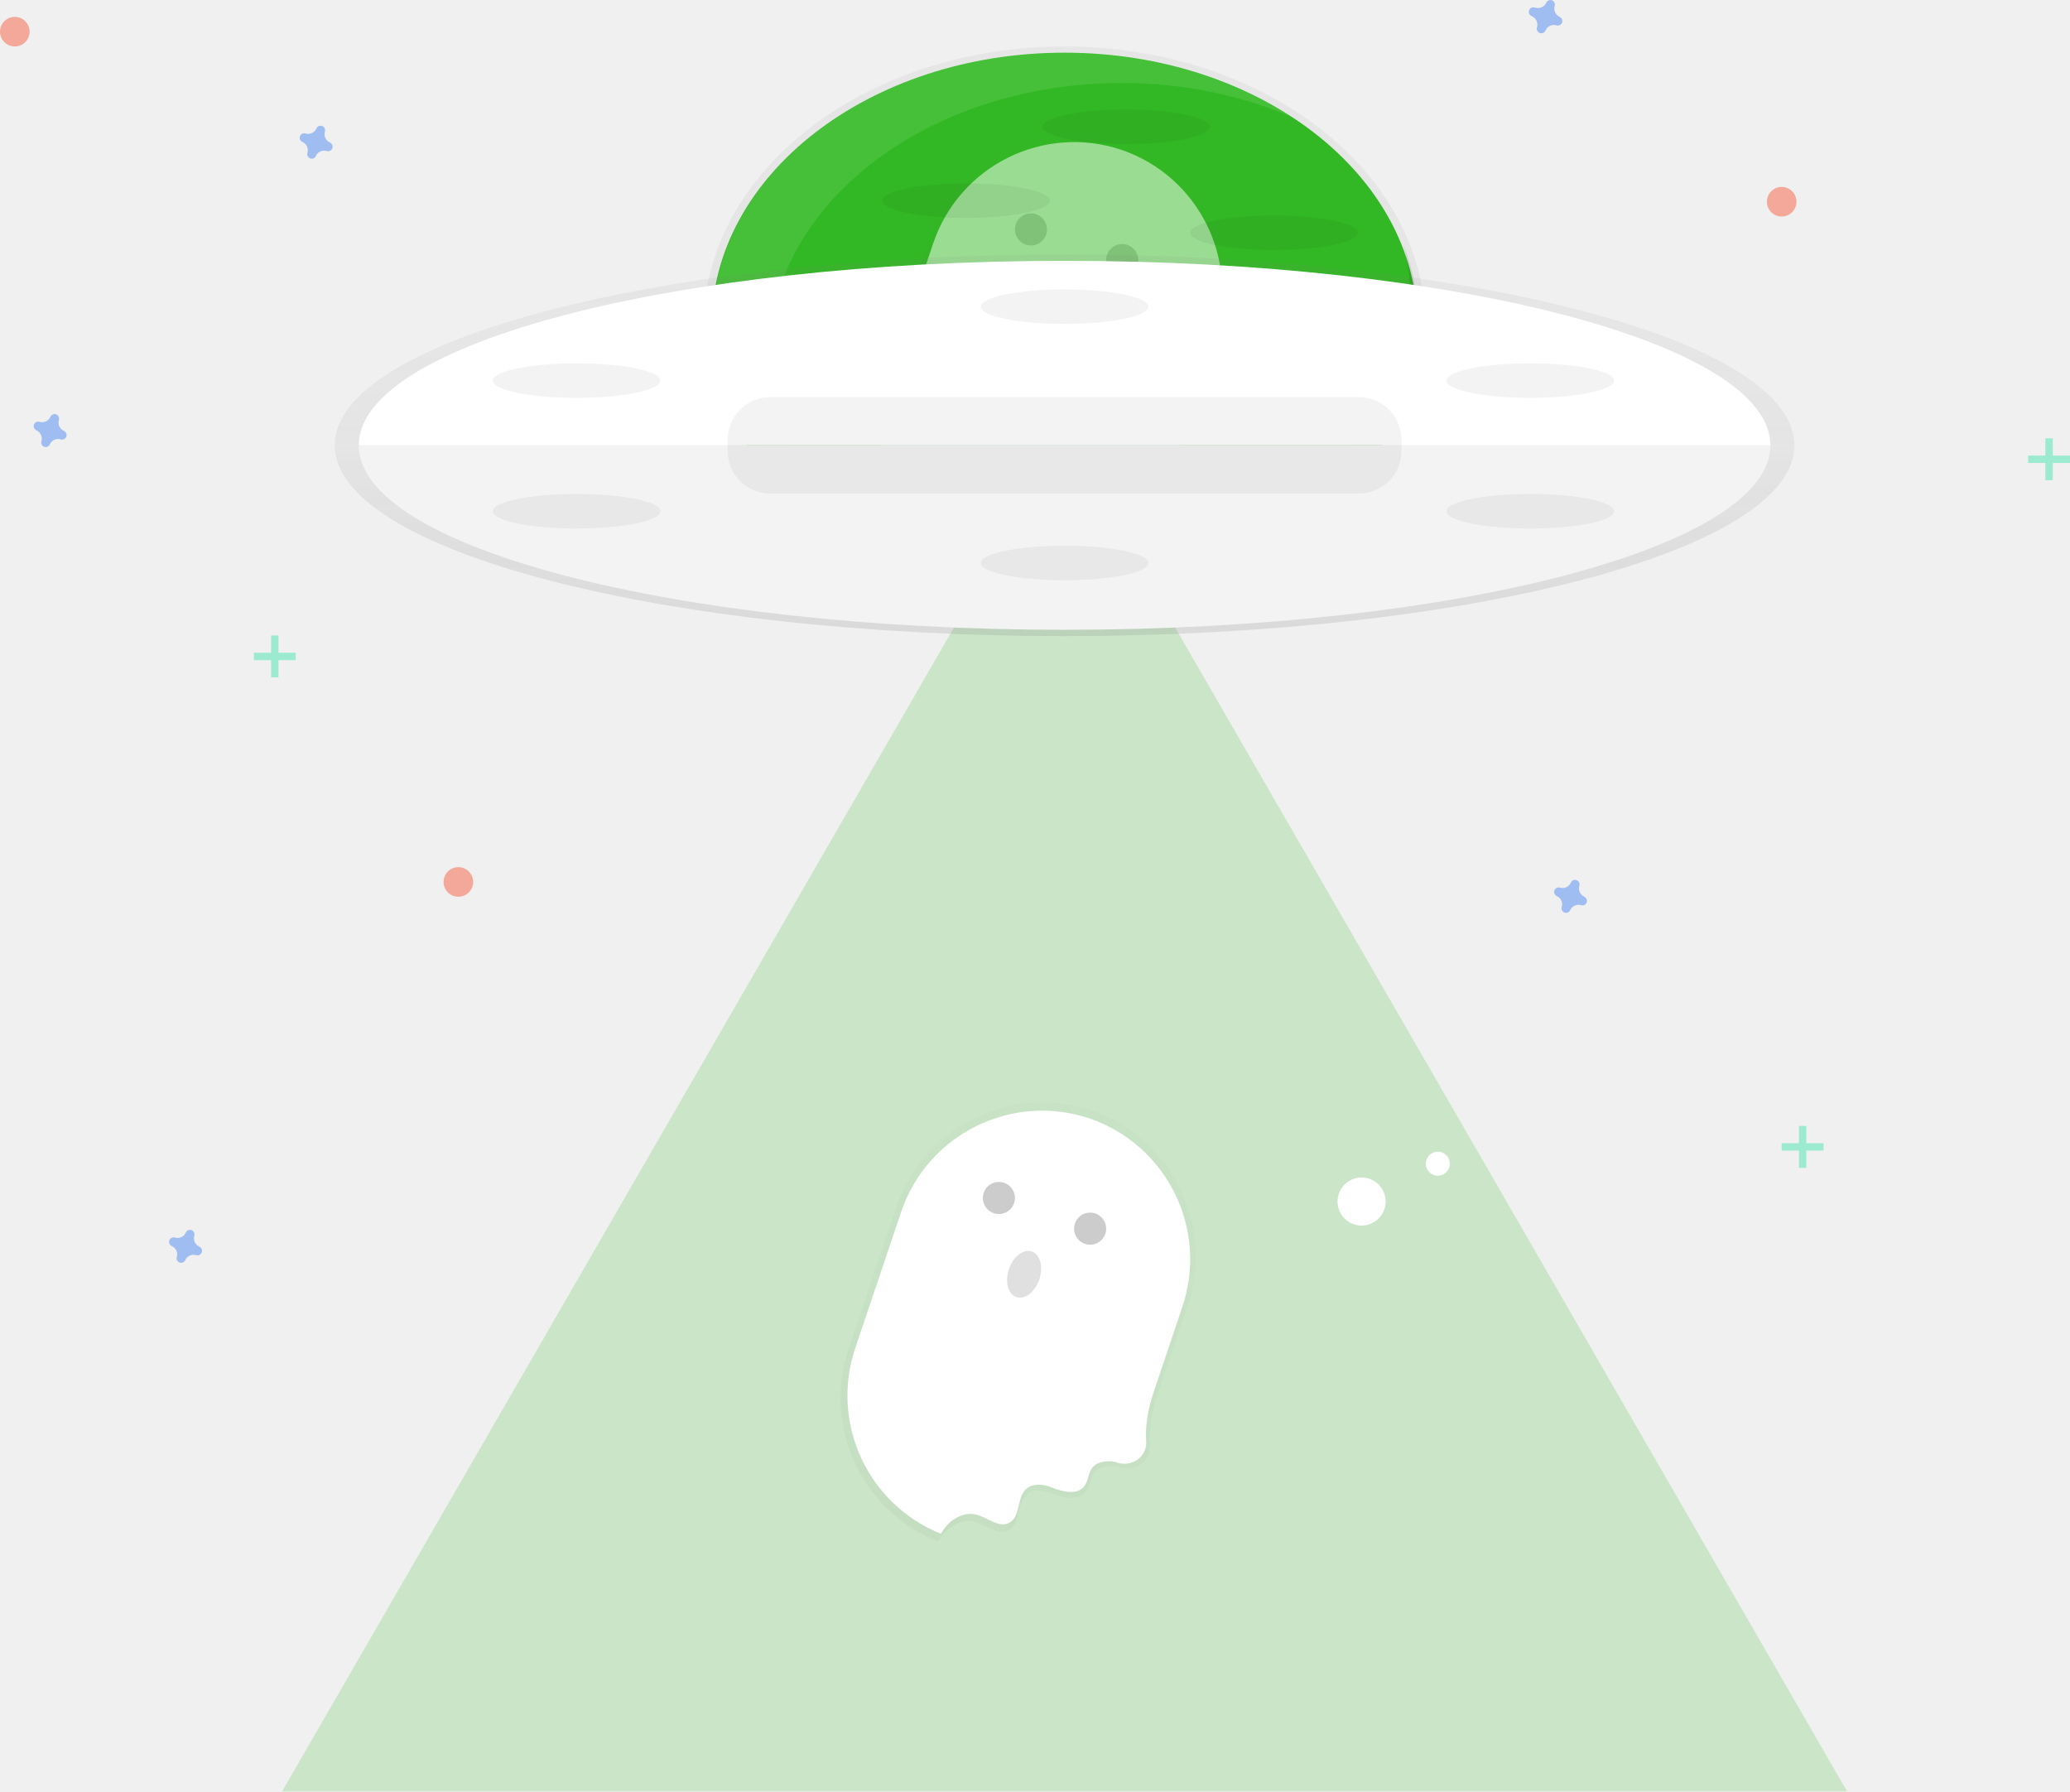
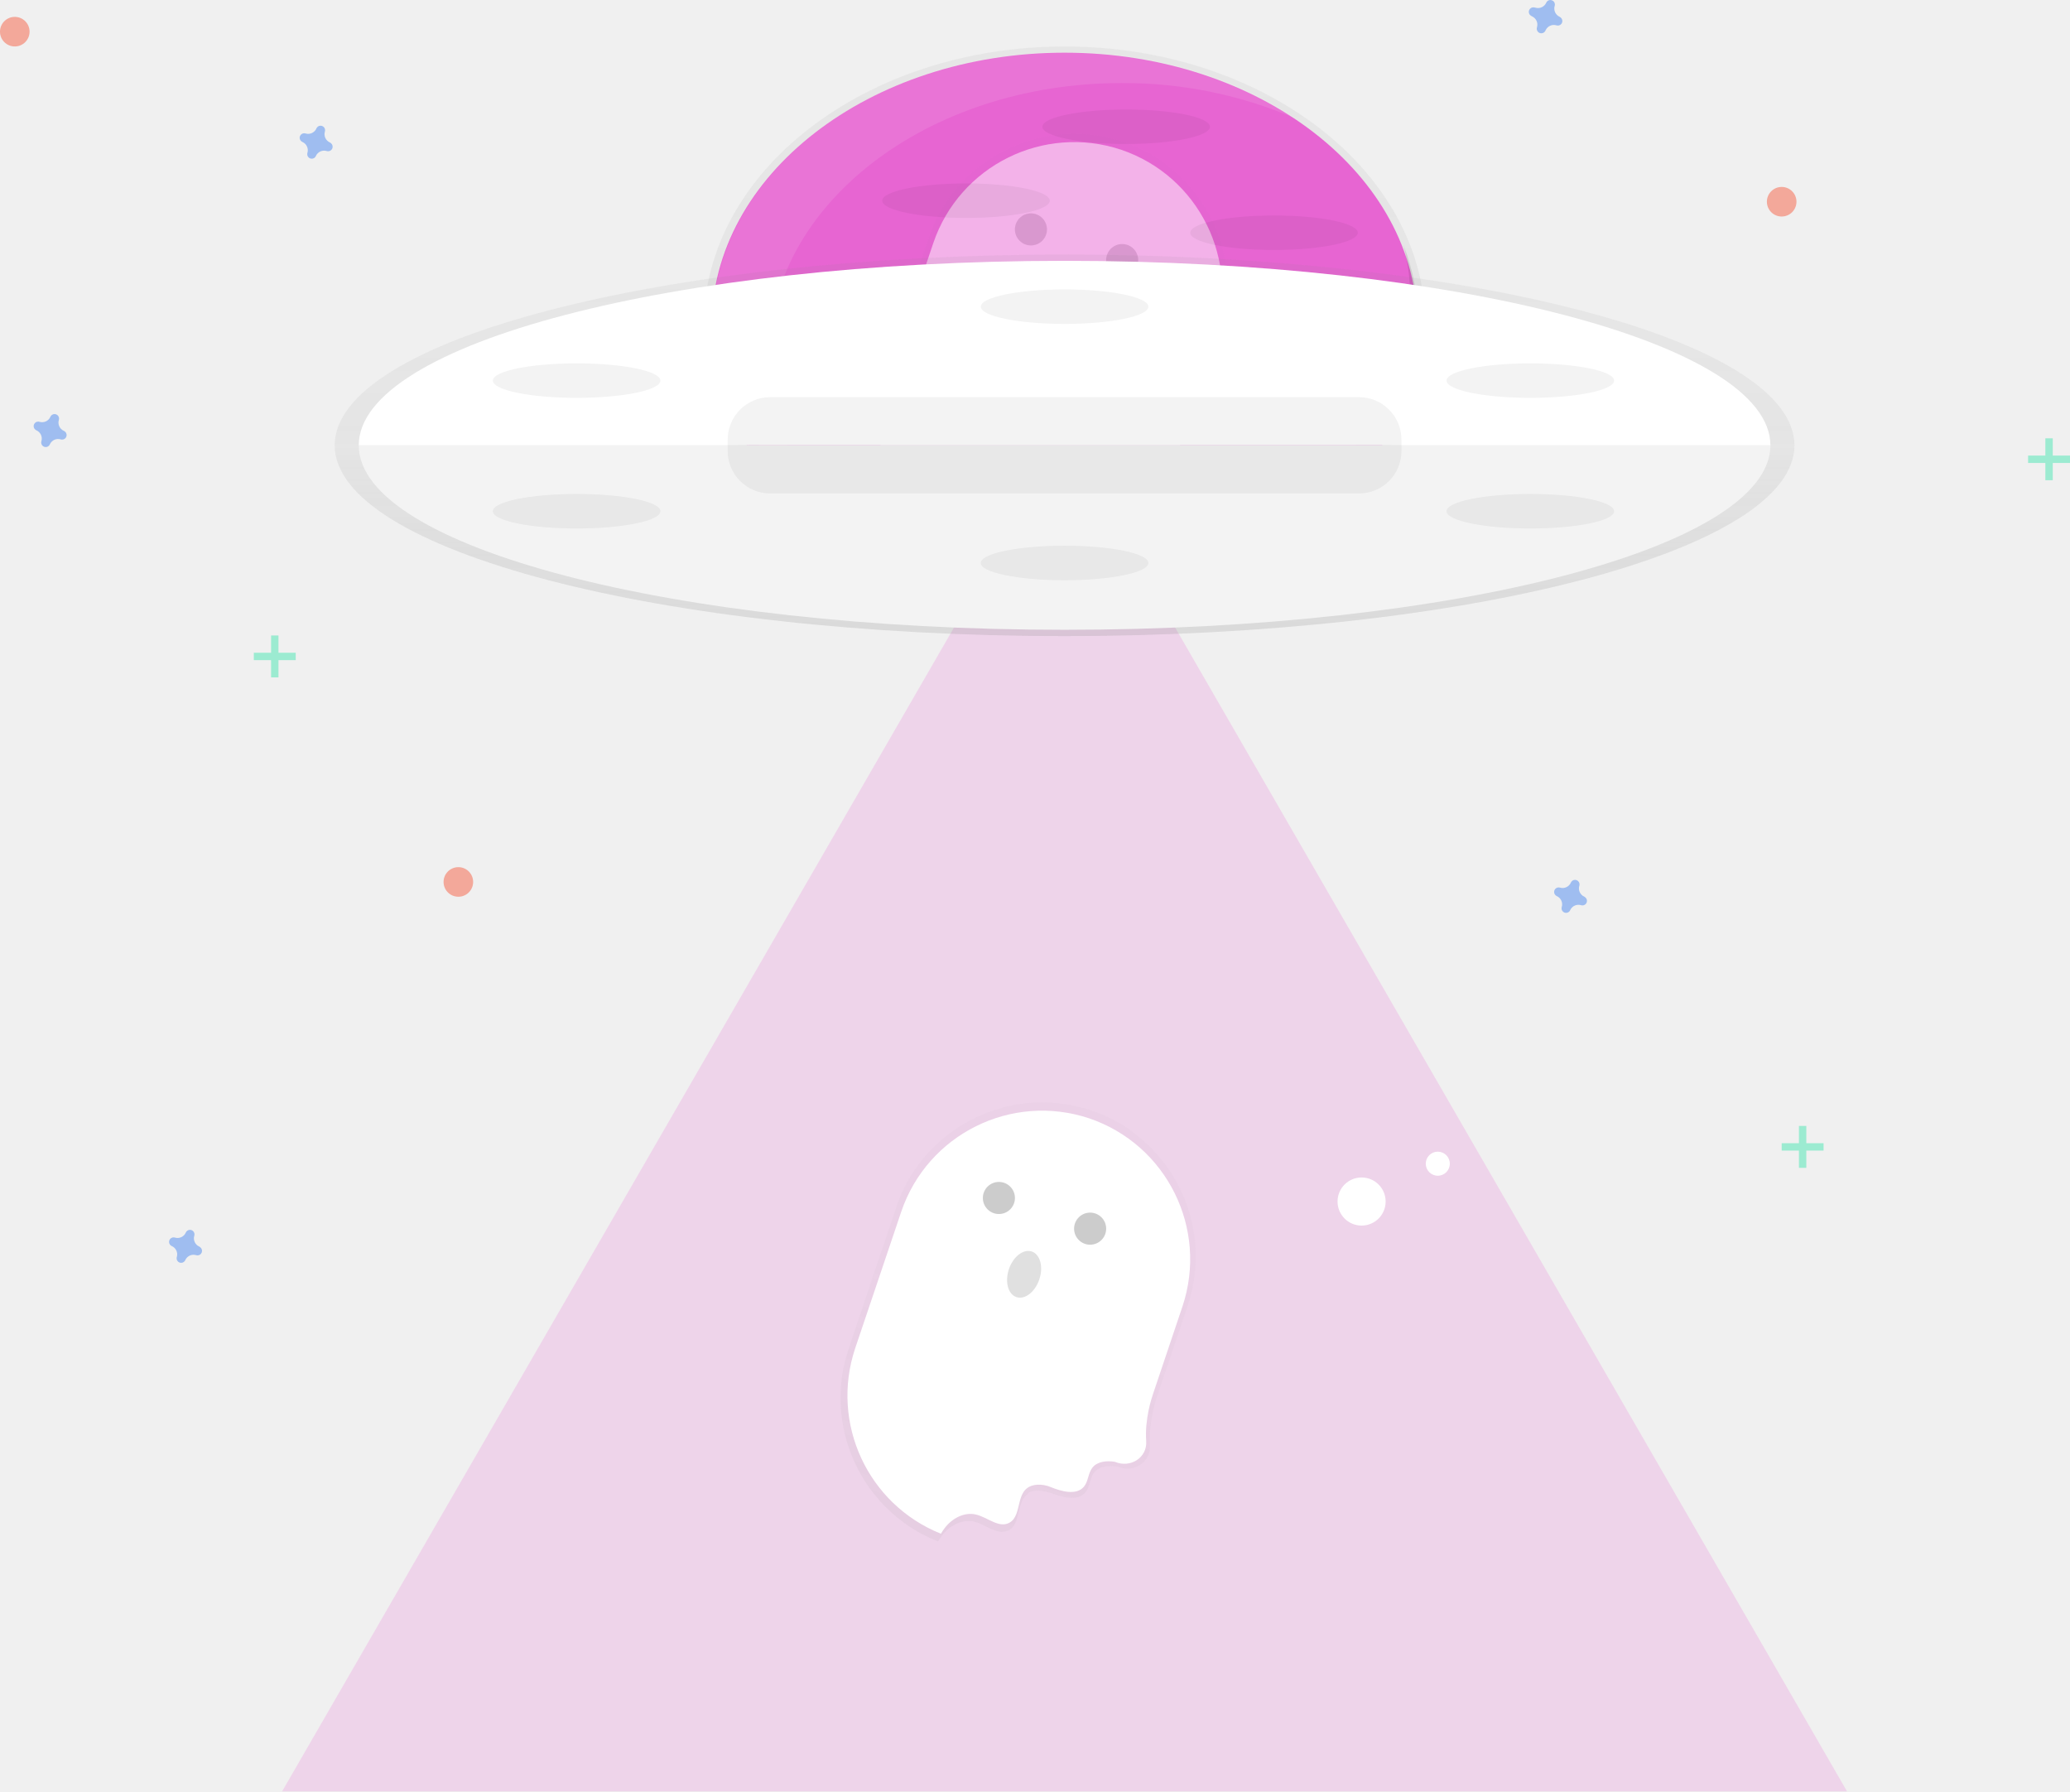
<svg xmlns="http://www.w3.org/2000/svg" xmlns:xlink="http://www.w3.org/1999/xlink" id="f698cf57-4f6b-4529-a39c-70592e247574" data-name="Layer 1" width="840" height="726.85" viewBox="0 0 840 726.85">
  <defs>
    <linearGradient id="aba94383-0ea8-4a3d-bf3d-6bf7d0bb624b" x1="432" y1="245.78" x2="432" y2="18.85" gradientUnits="userSpaceOnUse">
      <stop offset="0" stop-color="gray" stop-opacity="0.25" />
      <stop offset="0.54" stop-color="gray" stop-opacity="0.12" />
      <stop offset="1" stop-color="gray" stop-opacity="0.1" />
    </linearGradient>
    <linearGradient id="e6500262-d2e6-47ad-ace4-95109017cb85" x1="447.27" y1="1916.01" x2="447.27" y2="1730.58" gradientTransform="matrix(0.95, 0.32, -0.32, 0.95, 752.71, -1245.02)" xlink:href="#aba94383-0ea8-4a3d-bf3d-6bf7d0bb624b" />
    <linearGradient id="ba3c64e7-a915-4515-a2e7-88140805555d" x1="334.27" y1="1539.38" x2="334.27" y2="1353.95" gradientTransform="matrix(0.95, 0.32, -0.32, 0.95, 752.71, -1245.02)" xlink:href="#aba94383-0ea8-4a3d-bf3d-6bf7d0bb624b" />
    <linearGradient id="fa3dfd3f-e414-4f67-9974-b38d7e79cebc" x1="432" y1="258.09" x2="432" y2="103.27" xlink:href="#aba94383-0ea8-4a3d-bf3d-6bf7d0bb624b" />
  </defs>
  <g opacity="0.8">
    <ellipse cx="432" cy="132.31" rx="146.46" ry="113.46" fill="url(#aba94383-0ea8-4a3d-bf3d-6bf7d0bb624b)" />
  </g>
-   <ellipse cx="432" cy="132.31" rx="143.21" ry="110.94" fill="#32b824" />
+   <ellipse cx="432" cy="132.31" rx="143.21" ry="110.94" fill="#e765d2" />
  <path d="M491.94,231.21c0-61.27,64.11-110.94,143.2-110.94A175.54,175.54,0,0,1,706.5,135c-25.17-17-58.1-27.33-94.14-27.33-79.09,0-143.21,49.67-143.21,110.94,0,41.14,28.91,77.05,71.86,96.21C510.94,294.48,491.94,264.57,491.94,231.21Z" transform="translate(-180 -86.57)" fill="#fff" opacity="0.1" />
-   <polygon points="432 176.9 590.76 451.88 749.52 726.85 432 726.85 114.48 726.85 273.24 451.88 432 176.9" fill="#32b824" opacity="0.2" />
+   <polygon points="432 176.9 590.76 451.88 749.52 726.85 432 726.85 114.48 726.85 273.24 451.88 432 176.9" fill="#e765d2" opacity="0.2" />
  <g opacity="0.3">
    <path d="M649.67,652.79,662,616.2a62.66,62.66,0,0,0-23.2-70.89l.1-.06a61.48,61.48,0,0,0-15.79-8h0l-.17-.06-.19-.06h0a61.55,61.55,0,0,0-16.9-3.18,59.28,59.28,0,0,0-6.11,0,62.32,62.32,0,0,0-10.49,1.45c-1,.22-2,.47-2.91.74s-1.93.56-2.88.87c-1.9.63-3.77,1.34-5.6,2.15-.92.4-1.83.82-2.72,1.27a61.47,61.47,0,0,0-7.75,4.56c-.83.57-1.64,1.16-2.44,1.76a62,62,0,0,0-21.24,29.6L524.33,634a61.86,61.86,0,0,0-2.68,28.12c.2,1.45.45,2.89.74,4.32s.65,2.84,1,4.24c.27.93.55,1.86.86,2.78.46,1.37,1,2.74,1.51,4.08.37.89.76,1.78,1.17,2.66.81,1.75,1.71,3.46,2.68,5.13s2,3.3,3.16,4.88c.84,1.18,1.73,2.34,2.65,3.46,1.24,1.5,2.54,3,3.92,4.33a61.81,61.81,0,0,0,21,13.89h0l0,0,.34.14a21.66,21.66,0,0,1,1.4-2.17c3-4.11,8.22-7,13.19-5.92.36.08.72.19,1.08.3,2.52.89,5,2.48,7.43,3.26a6.66,6.66,0,0,0,5.61-.07c4.86-2.59,3.06-10.76,7.23-14.34a6.5,6.5,0,0,1,.61-.46,1.88,1.88,0,0,1-.16-.23c3.22-2,7.68-.67,11.39.62,4,1.41,9.22,2.36,12-.91,1.88-2.24,1.74-5.65,3.53-8,2.08-2.7,6-3,9.39-2.52l.17.05c6.5,2.68,13.6-1.77,13.1-8.78C646.06,663.51,649,654.7,649.67,652.79Z" transform="translate(-180 -86.57)" fill="url(#e6500262-d2e6-47ad-ace4-95109017cb85)" />
  </g>
  <path d="M563.21,706.78c2.92-4,7.93-6.8,12.73-5.71s9.35,5.66,13.62,3.37c5.84-3.12,1.7-14.59,11.18-15.44a12.44,12.44,0,0,1,5.77,1c4,1.63,10.26,3.47,13.34-.2,1.81-2.16,1.68-5.45,3.41-7.69,2-2.6,5.81-2.93,9.06-2.43l.16.05c6.27,2.59,13.13-1.71,12.64-8.47-.63-9,2.23-17.48,2.85-19.32l11.88-35.31A60.38,60.38,0,0,0,622,540.34h0a60.38,60.38,0,0,0-76.27,37.86L527,633.73a60.39,60.39,0,0,0,34.82,75.15A21.47,21.47,0,0,1,563.21,706.78Z" transform="translate(-180 -86.57)" fill="#fff" />
  <circle cx="405.35" cy="486.08" r="6.51" opacity="0.2" />
  <circle cx="442.37" cy="498.53" r="6.51" opacity="0.2" />
  <ellipse cx="595.55" cy="603.56" rx="9.76" ry="6.51" transform="translate(-346.41 888.98) rotate(-71.4)" fill="#e0e0e0" />
  <circle cx="552.53" cy="487.52" r="9.76" fill="#fff" />
  <circle cx="583.45" cy="472.17" r="4.88" fill="#fff" />
  <g opacity="0.5">
    <g opacity="0.3">
      <path d="M662.67,259.79,675,223.2a62.66,62.66,0,0,0-23.2-70.89l.1-.06a61.48,61.48,0,0,0-15.79-8h0l-.17-.06-.19-.06h0a61.55,61.55,0,0,0-16.9-3.18,59.28,59.28,0,0,0-6.11,0,62.32,62.32,0,0,0-10.49,1.45c-1,.22-2,.47-2.91.74s-1.93.56-2.88.87c-1.9.63-3.77,1.34-5.6,2.15-.92.4-1.83.82-2.72,1.27a61.47,61.47,0,0,0-7.75,4.56c-.83.57-1.64,1.16-2.44,1.76a62,62,0,0,0-21.24,29.6L537.33,241a61.86,61.86,0,0,0-2.68,28.12c.2,1.45.45,2.89.74,4.32s.65,2.84,1,4.24c.27.93.55,1.86.86,2.78.46,1.37,1,2.74,1.51,4.08.37.89.76,1.78,1.17,2.66.81,1.75,1.71,3.46,2.68,5.13s2,3.3,3.16,4.88c.84,1.18,1.73,2.34,2.65,3.46,1.24,1.5,2.54,2.95,3.92,4.33a61.81,61.81,0,0,0,21,13.89h0l0,0,.34.14a21.66,21.66,0,0,1,1.4-2.17c3-4.11,8.22-7,13.19-5.92.36.08.72.19,1.08.3,2.52.89,5,2.48,7.43,3.26a6.66,6.66,0,0,0,5.61-.07c4.86-2.59,3.06-10.76,7.23-14.34a6.5,6.5,0,0,1,.61-.46,1.88,1.88,0,0,1-.16-.23c3.22-2,7.68-.67,11.39.62,4,1.41,9.22,2.36,12-.91,1.88-2.24,1.74-5.65,3.53-8,2.08-2.7,6-3,9.39-2.52l.17,0c6.5,2.68,13.6-1.77,13.1-8.78C659.06,270.51,662,261.7,662.67,259.79Z" transform="translate(-180 -86.57)" fill="url(#ba3c64e7-a915-4515-a2e7-88140805555d)" />
    </g>
    <path d="M576.21,313.78c2.92-4,7.93-6.8,12.73-5.71s9.35,5.66,13.62,3.37c5.84-3.12,1.7-14.59,11.18-15.44a12.44,12.44,0,0,1,5.77,1c4,1.63,10.26,3.47,13.34-.2,1.81-2.16,1.68-5.45,3.41-7.69,2-2.6,5.81-2.93,9.06-2.43l.16.05c6.27,2.59,13.13-1.71,12.64-8.47-.63-9,2.23-17.48,2.85-19.32l11.88-35.31A60.38,60.38,0,0,0,635,147.34h0a60.38,60.38,0,0,0-76.27,37.86L540,240.73a60.39,60.39,0,0,0,34.82,75.15A21.47,21.47,0,0,1,576.21,313.78Z" transform="translate(-180 -86.57)" fill="#fff" />
    <circle cx="418.35" cy="93.08" r="6.51" opacity="0.2" />
    <circle cx="455.37" cy="105.53" r="6.51" opacity="0.2" />
  </g>
  <path d="M749.52,186A87.52,87.52,0,0,1,752.31,208c0,61.27-64.11,110.94-143.2,110.94C544.38,318.9,489.69,285.64,472,240c13.14,50.77,71,89,140.41,89,79.09,0,143.21-49.67,143.21-110.94A88.16,88.16,0,0,0,749.52,186Z" transform="translate(-180 -86.57)" opacity="0.1" />
  <g opacity="0.8">
    <ellipse cx="432" cy="180.68" rx="296.18" ry="77.41" fill="url(#fa3dfd3f-e414-4f67-9974-b38d7e79cebc)" />
  </g>
  <path d="M612,192.4c-158.18,0-286.42,33.51-286.42,74.86H898.42C898.42,225.91,770.18,192.4,612,192.4Z" transform="translate(-180 -86.57)" fill="#fff" />
  <path d="M612,342.11c158.18,0,286.42-33.51,286.42-74.85H325.58C325.58,308.6,453.82,342.11,612,342.11Z" transform="translate(-180 -86.57)" fill="#fff" />
  <path d="M612,342.11c158.18,0,286.42-33.51,286.42-74.85H325.58C325.58,308.6,453.82,342.11,612,342.11Z" transform="translate(-180 -86.57)" opacity="0.05" />
  <rect x="295.3" y="161.15" width="273.4" height="39.06" rx="17.22" opacity="0.05" />
  <path d="M313.89,144.38a3.68,3.68,0,0,1-2.05-4.44,1.86,1.86,0,0,0,.08-.41h0a1.84,1.84,0,0,0-3.31-1.22h0a1.82,1.82,0,0,0-.2.36,3.67,3.67,0,0,1-4.44,2.05,2,2,0,0,0-.41-.08h0a1.84,1.84,0,0,0-1.22,3.31h0a1.62,1.62,0,0,0,.36.21,3.68,3.68,0,0,1,2.05,4.44,1.89,1.89,0,0,0-.08.4h0a1.84,1.84,0,0,0,3.31,1.23h0a1.65,1.65,0,0,0,.2-.37,3.67,3.67,0,0,1,4.44-2,2,2,0,0,0,.41.08h0a1.84,1.84,0,0,0,1.22-3.31h0A1.62,1.62,0,0,0,313.89,144.38Z" transform="translate(-180 -86.57)" fill="#4d8af0" opacity="0.5" />
  <path d="M822.89,450.38a3.68,3.68,0,0,1-2-4.44,1.86,1.86,0,0,0,.08-.41h0a1.84,1.84,0,0,0-3.31-1.22h0a1.82,1.82,0,0,0-.2.36,3.67,3.67,0,0,1-4.44,2.05,2,2,0,0,0-.41-.08h0a1.84,1.84,0,0,0-1.22,3.31h0a1.62,1.62,0,0,0,.36.21,3.68,3.68,0,0,1,2,4.44,1.89,1.89,0,0,0-.08.4h0a1.84,1.84,0,0,0,3.31,1.23h0a1.65,1.65,0,0,0,.2-.37,3.67,3.67,0,0,1,4.44-2,2,2,0,0,0,.41.08h0a1.84,1.84,0,0,0,1.22-3.31h0A1.62,1.62,0,0,0,822.89,450.38Z" transform="translate(-180 -86.57)" fill="#4d8af0" opacity="0.5" />
  <path d="M260.89,592.38a3.68,3.68,0,0,1-2.05-4.44,1.86,1.86,0,0,0,.08-.41h0a1.84,1.84,0,0,0-3.31-1.22h0a1.82,1.82,0,0,0-.2.36,3.67,3.67,0,0,1-4.44,2.05,2,2,0,0,0-.41-.08h0a1.84,1.84,0,0,0-1.22,3.31h0a1.62,1.62,0,0,0,.36.21,3.68,3.68,0,0,1,2.05,4.44,1.89,1.89,0,0,0-.08.4h0a1.84,1.84,0,0,0,3.31,1.23h0a1.65,1.65,0,0,0,.2-.37,3.67,3.67,0,0,1,4.44-2,2,2,0,0,0,.41.08h0a1.84,1.84,0,0,0,1.22-3.31h0A1.62,1.62,0,0,0,260.89,592.38Z" transform="translate(-180 -86.57)" fill="#4d8af0" opacity="0.5" />
  <path d="M205.89,261.38a3.68,3.68,0,0,1-2-4.44,1.86,1.86,0,0,0,.08-.41h0a1.84,1.84,0,0,0-3.31-1.22h0a1.82,1.82,0,0,0-.2.36,3.67,3.67,0,0,1-4.44,2.05,2,2,0,0,0-.41-.08h0a1.84,1.84,0,0,0-1.22,3.31h0a1.62,1.62,0,0,0,.36.21,3.68,3.68,0,0,1,2.05,4.44,1.89,1.89,0,0,0-.08.4h0a1.84,1.84,0,0,0,3.31,1.23h0a1.65,1.65,0,0,0,.2-.37,3.67,3.67,0,0,1,4.44-2,2,2,0,0,0,.41.08h0a1.84,1.84,0,0,0,1.22-3.31h0A1.62,1.62,0,0,0,205.89,261.38Z" transform="translate(-180 -86.57)" fill="#4d8af0" opacity="0.5" />
  <path d="M812.89,93.38a3.68,3.68,0,0,1-2-4.44,1.86,1.86,0,0,0,.08-.41h0a1.84,1.84,0,0,0-3.31-1.22h0a1.82,1.82,0,0,0-.2.36,3.67,3.67,0,0,1-4.44,2,2,2,0,0,0-.41-.08h0A1.84,1.84,0,0,0,801.34,93h0a1.62,1.62,0,0,0,.36.21,3.68,3.68,0,0,1,2,4.44,1.89,1.89,0,0,0-.08.4h0A1.84,1.84,0,0,0,807,99.23h0a1.65,1.65,0,0,0,.2-.37,3.67,3.67,0,0,1,4.44-2,2,2,0,0,0,.41.08h0a1.84,1.84,0,0,0,1.22-3.31h0A1.62,1.62,0,0,0,812.89,93.38Z" transform="translate(-180 -86.57)" fill="#4d8af0" opacity="0.5" />
  <g opacity="0.5">
    <rect x="110" y="257.85" width="3" height="17" fill="#47e6b1" />
    <rect x="290" y="344.43" width="3" height="17" transform="translate(464.43 -25.15) rotate(90)" fill="#47e6b1" />
  </g>
  <g opacity="0.5">
    <rect x="830" y="177.85" width="3" height="17" fill="#47e6b1" />
    <rect x="1010" y="264.43" width="3" height="17" transform="translate(1104.43 -825.15) rotate(90)" fill="#47e6b1" />
  </g>
  <g opacity="0.5">
    <rect x="730" y="456.85" width="3" height="17" fill="#47e6b1" />
    <rect x="910" y="543.43" width="3" height="17" transform="translate(1283.43 -446.15) rotate(90)" fill="#47e6b1" />
  </g>
  <circle cx="723" cy="81.85" r="6" fill="#f55f44" opacity="0.5" />
  <circle cx="6" cy="12.85" r="6" fill="#f55f44" opacity="0.5" />
  <circle cx="186" cy="357.85" r="6" fill="#f55f44" opacity="0.5" />
  <ellipse cx="234" cy="154.43" rx="34" ry="7" opacity="0.05" />
  <ellipse cx="234" cy="207.43" rx="34" ry="7" opacity="0.05" />
  <ellipse cx="621" cy="154.43" rx="34" ry="7" opacity="0.05" />
  <ellipse cx="621" cy="207.43" rx="34" ry="7" opacity="0.05" />
  <ellipse cx="432" cy="124.43" rx="34" ry="7" opacity="0.05" />
  <ellipse cx="457" cy="51.43" rx="34" ry="7" opacity="0.05" />
  <ellipse cx="392" cy="81.43" rx="34" ry="7" opacity="0.05" />
  <ellipse cx="517" cy="94.43" rx="34" ry="7" opacity="0.05" />
  <ellipse cx="432" cy="228.43" rx="34" ry="7" opacity="0.05" />
</svg>
